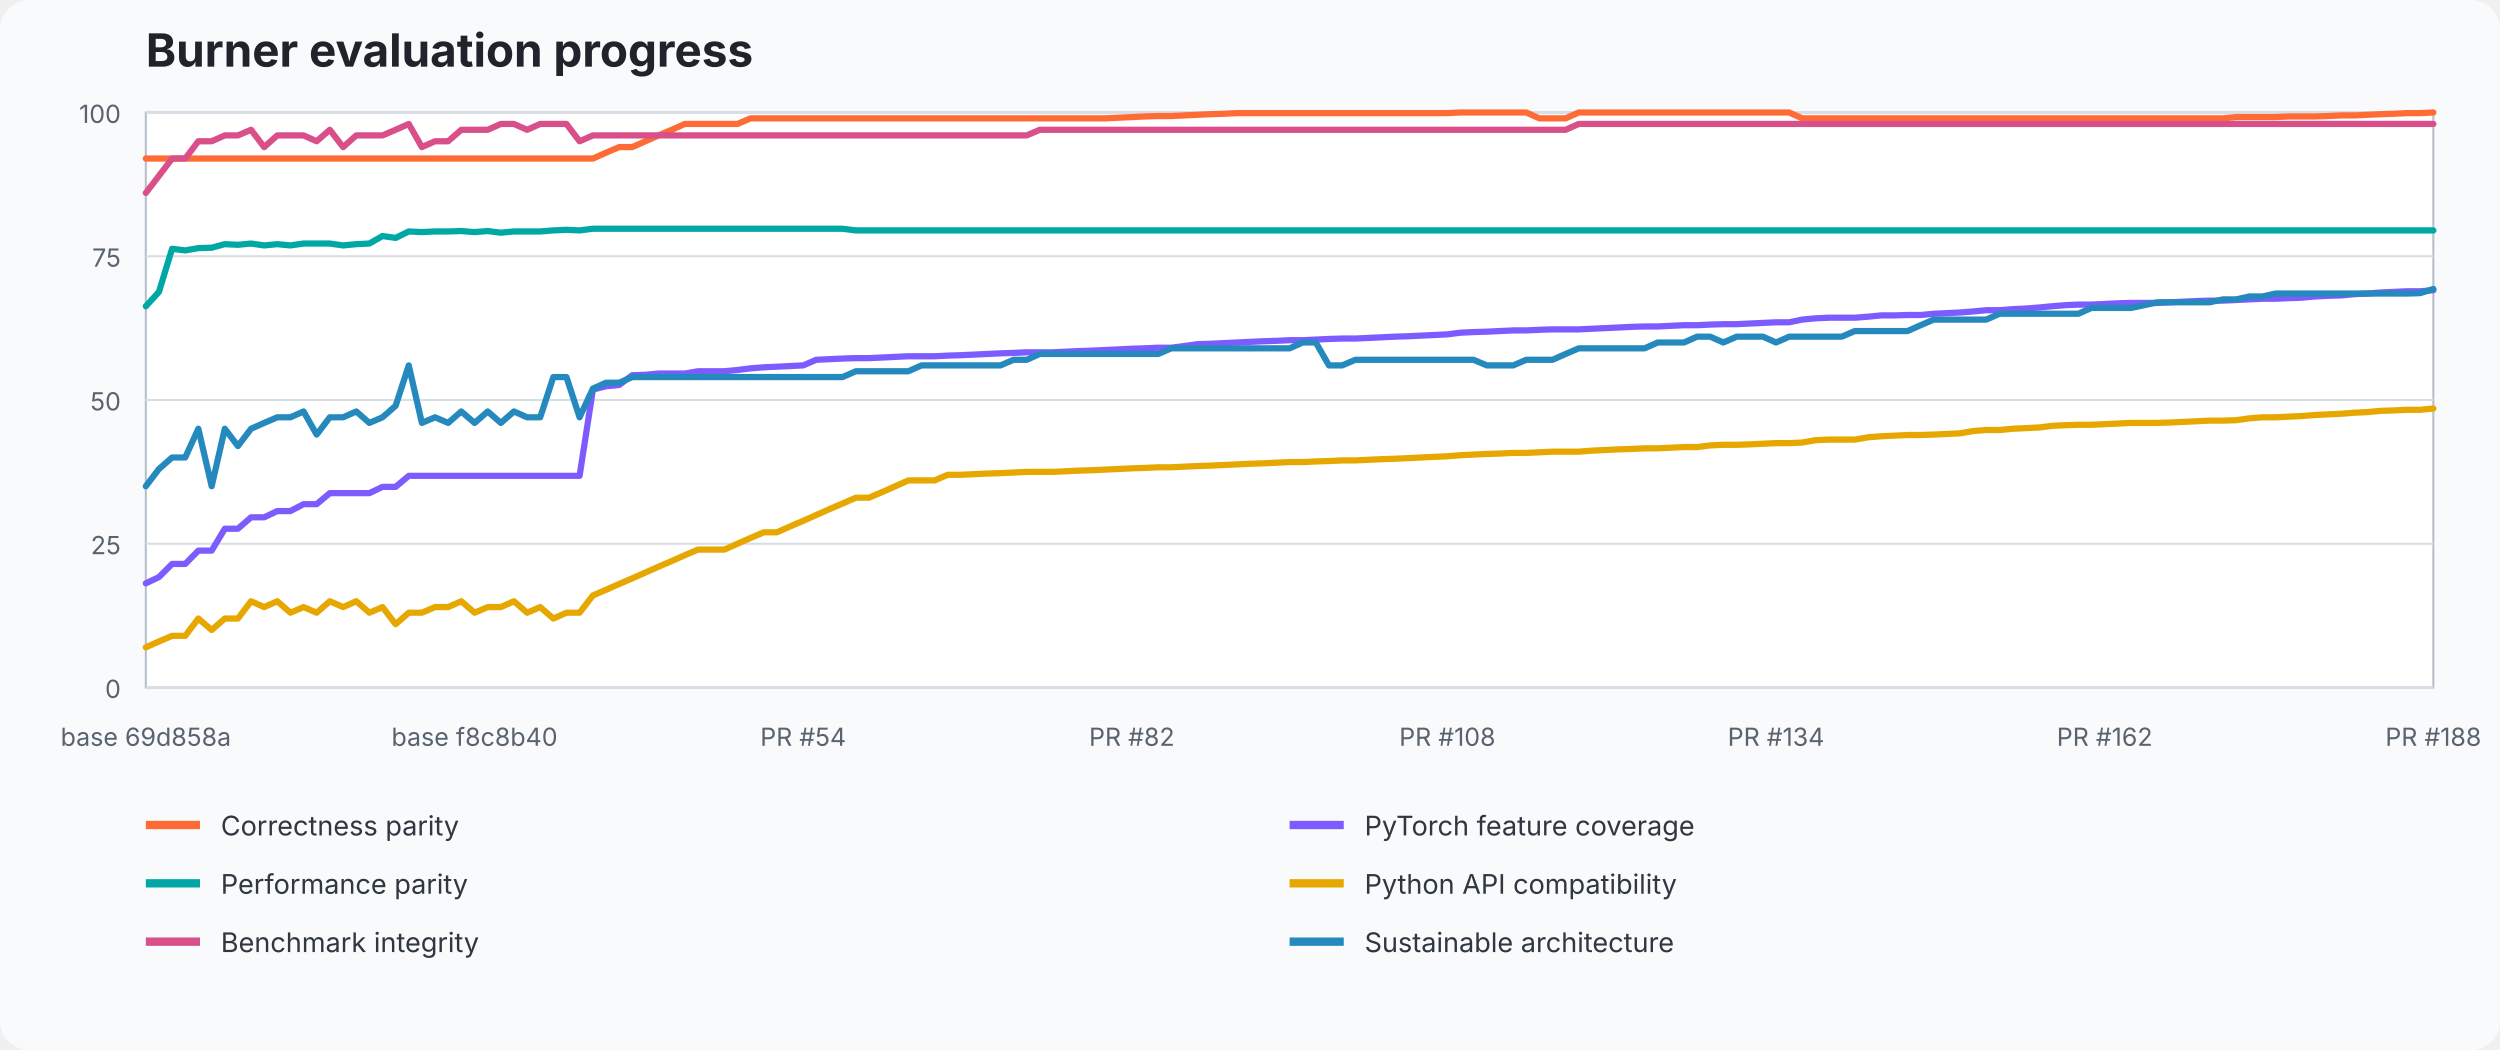
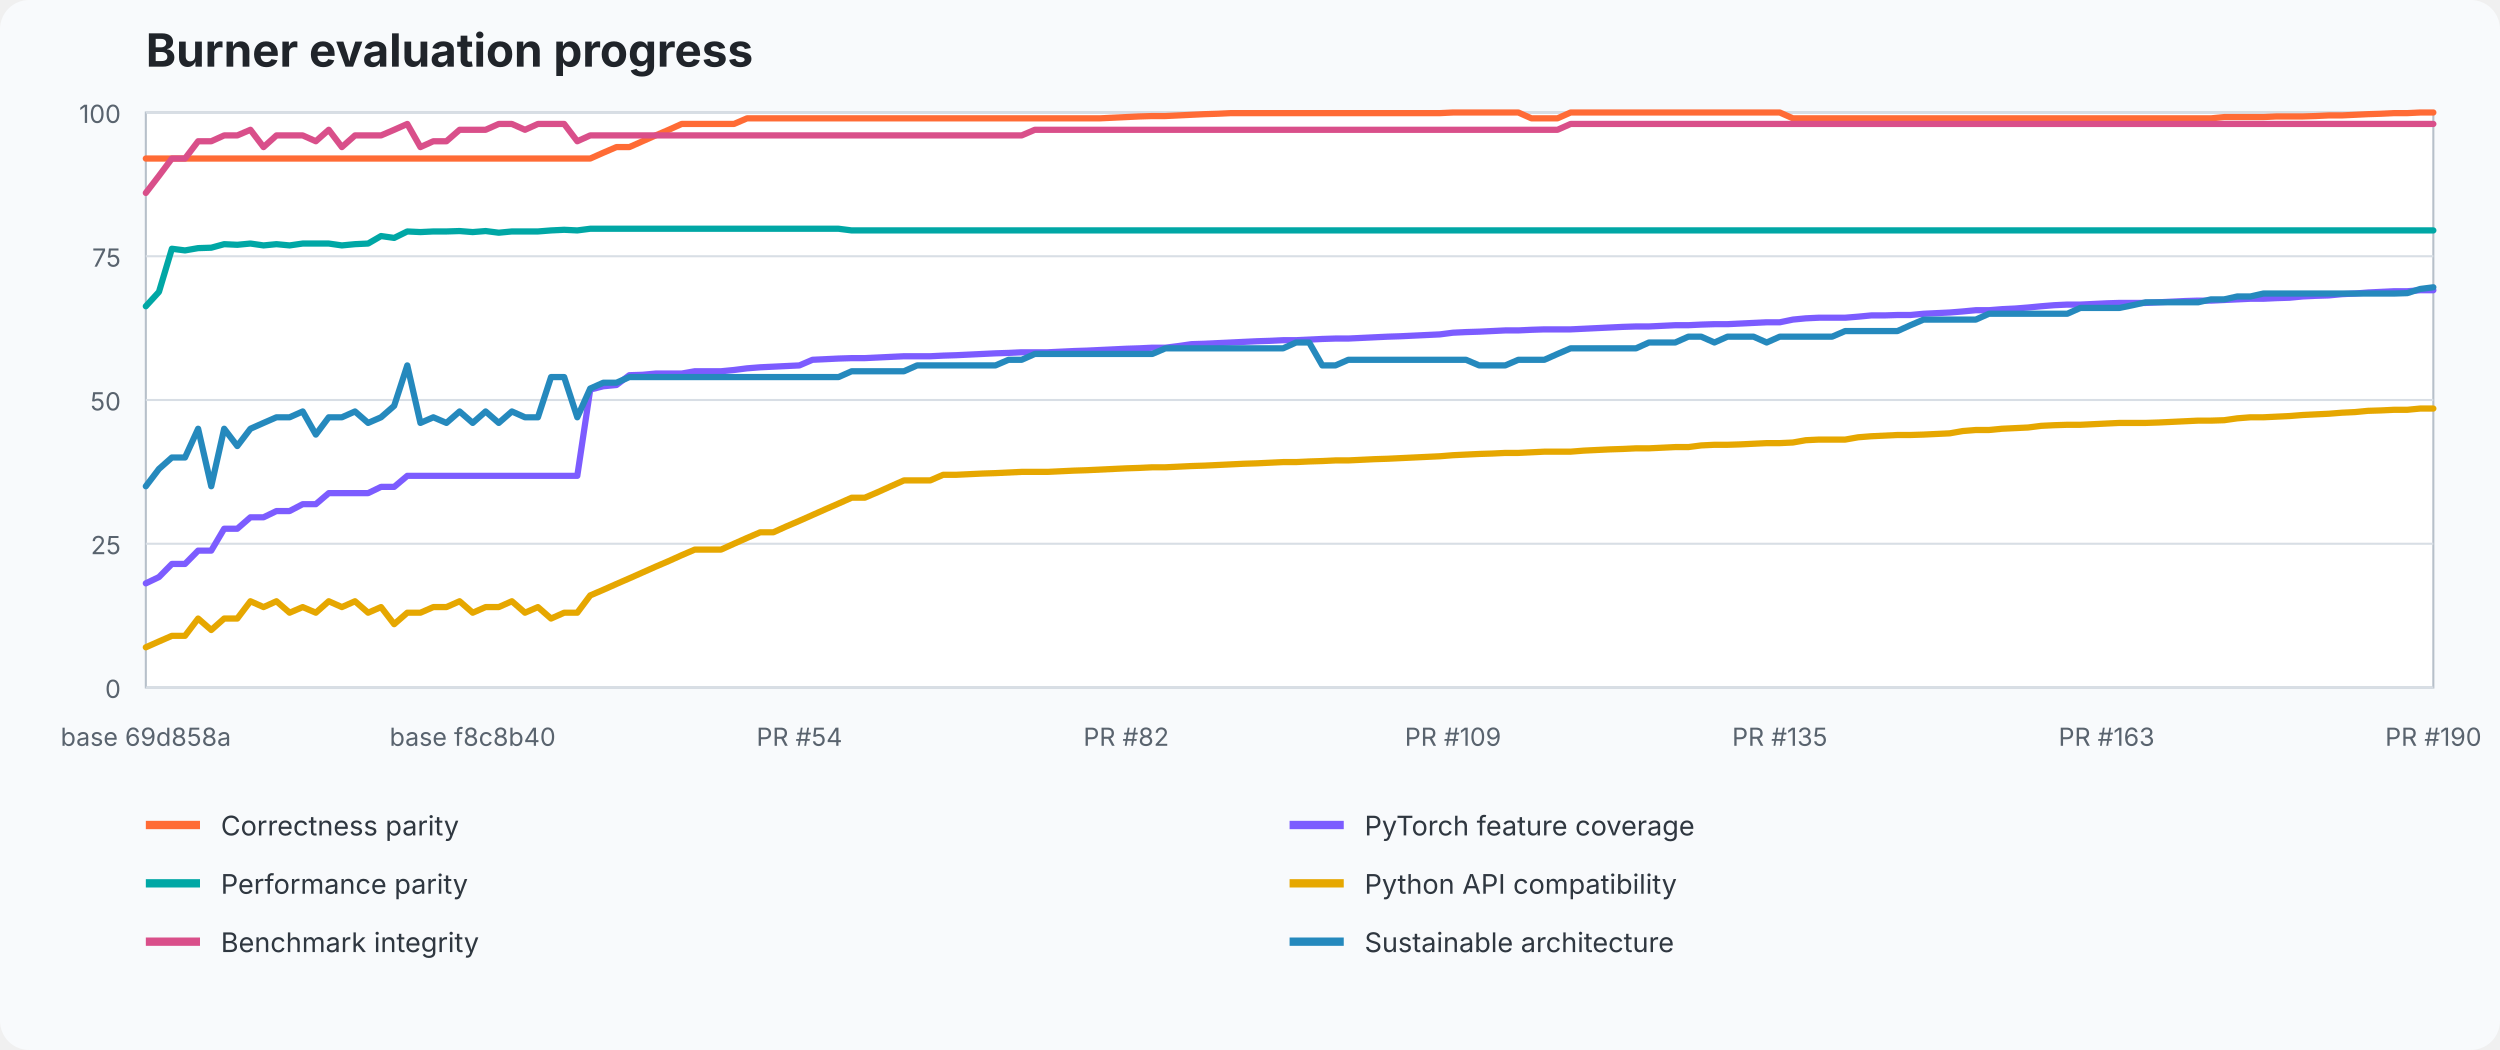
<svg xmlns="http://www.w3.org/2000/svg" width="1200" height="504" viewBox="0 0 1200 504" role="img" aria-labelledby="title desc">
  <style>text{font-family:ui-sans-serif,system-ui,-apple-system,BlinkMacSystemFont,"Segoe UI",sans-serif}.title{font-size:22px;font-weight:700;fill:#20242a}.axis{font-size:12px;fill:#59636e}.legend{font-size:13px;fill:#2f3740}.grid{stroke:#d8dee5;stroke-width:1}.plot{fill:#fff;stroke:#b7c0ca}</style>
  <rect width="100%" height="100%" fill="#f8fafc" rx="14" />
  <text x="70" y="32" class="title">Burner evaluation progress</text>
  <rect x="70" y="54" width="1098" height="276" class="plot" />
  <line x1="70" y1="330" x2="1168" y2="330" class="grid" />
  <text x="58" y="335" text-anchor="end" class="axis">0</text>
  <line x1="70" y1="261" x2="1168" y2="261" class="grid" />
  <text x="58" y="266" text-anchor="end" class="axis">25</text>
  <line x1="70" y1="192" x2="1168" y2="192" class="grid" />
  <text x="58" y="197" text-anchor="end" class="axis">50</text>
  <line x1="70" y1="123" x2="1168" y2="123" class="grid" />
  <text x="58" y="128" text-anchor="end" class="axis">75</text>
  <line x1="70" y1="54" x2="1168" y2="54" class="grid" />
  <text x="58" y="59" text-anchor="end" class="axis">100</text>
-   <polyline points="70.0,76.1 76.3,76.1 82.6,76.1 88.9,76.1 95.2,76.1 101.6,76.1 107.9,76.1 114.2,76.1 120.5,76.1 126.8,76.1 133.1,76.1 139.4,76.1 145.7,76.1 152.0,76.1 158.3,76.1 164.7,76.1 171.0,76.1 177.3,76.1 183.6,76.1 189.9,76.1 196.2,76.1 202.5,76.1 208.8,76.1 215.1,76.1 221.4,76.1 227.8,76.1 234.1,76.1 240.4,76.1 246.7,76.1 253.0,76.1 259.3,76.1 265.6,76.1 271.9,76.1 278.2,76.1 284.6,76.1 290.9,73.3 297.2,70.6 303.5,70.6 309.8,67.8 316.1,65.0 322.4,62.3 328.7,59.5 335.0,59.5 341.3,59.5 347.7,59.5 354.0,59.5 360.3,56.8 366.6,56.8 372.9,56.8 379.2,56.8 385.5,56.8 391.8,56.8 398.1,56.8 404.4,56.8 410.8,56.8 417.1,56.8 423.4,56.8 429.7,56.8 436.0,56.8 442.3,56.8 448.6,56.8 454.9,56.8 461.2,56.8 467.6,56.8 473.9,56.8 480.2,56.8 486.5,56.8 492.8,56.8 499.1,56.8 505.4,56.8 511.7,56.8 518.0,56.8 524.3,56.8 530.7,56.8 537.0,56.5 543.3,56.2 549.6,55.9 555.9,55.7 562.2,55.7 568.5,55.4 574.8,55.1 581.1,54.8 587.4,54.6 593.8,54.3 600.1,54.3 606.4,54.3 612.7,54.3 619.0,54.3 625.3,54.3 631.6,54.3 637.9,54.3 644.2,54.3 650.6,54.3 656.9,54.3 663.2,54.3 669.5,54.3 675.8,54.3 682.1,54.3 688.4,54.3 694.7,54.3 701.0,54.0 707.3,54.0 713.7,54.0 720.0,54.0 726.3,54.0 732.6,54.0 738.9,56.8 745.2,56.8 751.5,56.8 757.8,54.0 764.1,54.0 770.4,54.0 776.8,54.0 783.1,54.0 789.4,54.0 795.7,54.0 802.0,54.0 808.3,54.0 814.6,54.0 820.9,54.0 827.2,54.0 833.6,54.0 839.9,54.0 846.2,54.0 852.5,54.0 858.8,54.0 865.1,56.8 871.4,56.8 877.7,56.8 884.0,56.8 890.3,56.8 896.7,56.8 903.0,56.8 909.3,56.8 915.6,56.8 921.9,56.8 928.2,56.8 934.5,56.8 940.8,56.8 947.1,56.8 953.4,56.8 959.8,56.8 966.1,56.8 972.4,56.8 978.7,56.8 985.0,56.8 991.3,56.8 997.6,56.8 1003.9,56.8 1010.2,56.8 1016.6,56.8 1022.9,56.8 1029.2,56.8 1035.5,56.8 1041.8,56.8 1048.1,56.8 1054.4,56.8 1060.7,56.8 1067.0,56.8 1073.3,56.2 1079.7,56.2 1086.0,56.2 1092.3,56.2 1098.6,55.9 1104.9,55.9 1111.2,55.9 1117.5,55.7 1123.8,55.4 1130.1,55.4 1136.4,55.1 1142.8,54.8 1149.1,54.6 1155.4,54.3 1161.7,54.3 1168.0,54.0" fill="none" stroke="#ff6b35" stroke-width="3" stroke-linejoin="round" stroke-linecap="round" />
-   <polyline points="70.0,280.0 76.3,277.0 82.6,270.7 88.9,270.7 95.2,264.3 101.6,264.3 107.9,253.8 114.2,253.8 120.5,248.3 126.8,248.3 133.1,245.3 139.4,245.3 145.7,242.0 152.0,242.0 158.3,236.7 164.7,236.7 171.0,236.7 177.3,236.7 183.6,233.7 189.9,233.7 196.2,228.4 202.5,228.4 208.8,228.4 215.1,228.4 221.4,228.4 227.8,228.4 234.1,228.4 240.4,228.4 246.7,228.4 253.0,228.4 259.3,228.4 265.6,228.4 271.9,228.4 278.2,228.4 284.6,187.0 290.9,185.4 297.2,184.8 303.5,180.1 309.8,179.9 316.1,179.3 322.4,179.3 328.7,179.3 335.0,178.2 341.3,178.2 347.7,178.2 354.0,177.6 360.3,176.8 366.6,176.3 372.9,176.0 379.2,175.7 385.5,175.4 391.8,172.7 398.1,172.4 404.4,172.1 410.8,171.9 417.1,171.9 423.4,171.6 429.7,171.3 436.0,171.0 442.3,171.0 448.6,171.0 454.9,170.7 461.2,170.5 467.6,170.2 473.9,169.9 480.2,169.6 486.5,169.4 492.8,169.1 499.1,169.1 505.4,169.1 511.7,168.8 518.0,168.5 524.3,168.3 530.7,168.0 537.0,167.7 543.3,167.4 549.6,167.2 555.9,166.9 562.2,166.9 568.5,166.1 574.8,165.2 581.1,165.0 587.4,164.7 593.8,164.4 600.1,164.1 606.4,163.8 612.7,163.6 619.0,163.3 625.3,163.3 631.6,163.0 637.9,162.7 644.2,162.5 650.6,162.5 656.9,162.2 663.2,161.9 669.5,161.6 675.8,161.4 682.1,161.1 688.4,160.8 694.7,160.5 701.0,159.7 707.3,159.4 713.7,159.2 720.0,158.9 726.3,158.6 732.6,158.6 738.9,158.3 745.2,158.1 751.5,158.1 757.8,158.1 764.1,157.8 770.4,157.5 776.8,157.2 783.1,156.9 789.4,156.7 795.7,156.7 802.0,156.4 808.3,156.1 814.6,156.1 820.9,155.8 827.2,155.6 833.6,155.6 839.9,155.3 846.2,155.0 852.5,154.7 858.8,154.7 865.1,153.4 871.4,152.8 877.7,152.5 884.0,152.5 890.3,152.5 896.7,152.0 903.0,151.4 909.3,151.4 915.6,151.2 921.9,151.2 928.2,150.6 934.5,150.3 940.8,150.0 947.1,149.5 953.4,148.9 959.8,148.9 966.1,148.4 972.4,148.1 978.7,147.6 985.0,147.0 991.3,146.5 997.6,146.2 1003.9,146.2 1010.2,145.9 1016.6,145.6 1022.9,145.4 1029.2,145.4 1035.5,145.4 1041.8,145.1 1048.1,144.8 1054.4,144.5 1060.7,144.3 1067.0,144.3 1073.3,144.0 1079.7,143.7 1086.0,143.4 1092.3,143.4 1098.6,143.1 1104.9,142.9 1111.2,142.3 1117.5,142.0 1123.8,141.8 1130.1,141.2 1136.4,140.9 1142.8,140.4 1149.1,140.1 1155.4,139.8 1161.7,139.8 1168.0,139.3" fill="none" stroke="#7c5cff" stroke-width="3" stroke-linejoin="round" stroke-linecap="round" />
-   <polyline points="70.0,147.0 76.3,140.1 82.6,119.4 88.9,120.2 95.2,119.1 101.6,118.9 107.9,117.2 114.2,117.5 120.5,116.9 126.8,117.8 133.1,117.2 139.4,117.8 145.7,116.9 152.0,116.9 158.3,116.9 164.7,117.8 171.0,117.2 177.3,116.9 183.6,113.3 189.9,114.2 196.2,111.1 202.5,111.4 208.8,111.1 215.1,111.1 221.4,110.9 227.8,111.4 234.1,110.9 240.4,111.7 246.7,111.1 253.0,111.1 259.3,111.1 265.6,110.6 271.9,110.3 278.2,110.6 284.6,109.8 290.9,109.8 297.2,109.8 303.5,109.8 309.8,109.8 316.1,109.8 322.4,109.8 328.7,109.8 335.0,109.8 341.3,109.8 347.7,109.8 354.0,109.8 360.3,109.8 366.6,109.8 372.9,109.8 379.2,109.8 385.5,109.8 391.8,109.8 398.1,109.8 404.4,109.8 410.8,110.6 417.1,110.6 423.4,110.6 429.7,110.6 436.0,110.6 442.3,110.6 448.6,110.6 454.9,110.6 461.2,110.6 467.6,110.6 473.9,110.6 480.2,110.6 486.5,110.6 492.8,110.6 499.1,110.6 505.4,110.6 511.7,110.6 518.0,110.6 524.3,110.6 530.7,110.6 537.0,110.6 543.3,110.6 549.6,110.6 555.9,110.6 562.2,110.6 568.5,110.6 574.8,110.6 581.1,110.6 587.4,110.6 593.8,110.6 600.1,110.6 606.4,110.6 612.7,110.6 619.0,110.6 625.3,110.6 631.6,110.6 637.9,110.6 644.2,110.6 650.6,110.6 656.9,110.6 663.2,110.6 669.5,110.6 675.8,110.6 682.1,110.6 688.4,110.6 694.7,110.6 701.0,110.6 707.3,110.6 713.7,110.6 720.0,110.6 726.3,110.6 732.6,110.6 738.9,110.6 745.2,110.6 751.5,110.6 757.8,110.6 764.1,110.6 770.4,110.6 776.8,110.6 783.1,110.6 789.4,110.6 795.7,110.6 802.0,110.6 808.3,110.6 814.6,110.6 820.9,110.6 827.2,110.6 833.6,110.6 839.9,110.6 846.2,110.6 852.5,110.6 858.8,110.6 865.1,110.6 871.4,110.6 877.7,110.6 884.0,110.6 890.3,110.6 896.7,110.6 903.0,110.6 909.3,110.6 915.6,110.6 921.9,110.6 928.2,110.6 934.5,110.6 940.8,110.6 947.1,110.6 953.4,110.6 959.8,110.6 966.1,110.6 972.4,110.6 978.7,110.6 985.0,110.6 991.3,110.6 997.6,110.6 1003.9,110.6 1010.2,110.6 1016.6,110.6 1022.9,110.6 1029.2,110.6 1035.5,110.6 1041.8,110.6 1048.1,110.6 1054.4,110.6 1060.7,110.6 1067.0,110.6 1073.3,110.6 1079.7,110.6 1086.0,110.6 1092.3,110.6 1098.6,110.6 1104.9,110.6 1111.2,110.6 1117.5,110.6 1123.8,110.6 1130.1,110.6 1136.4,110.6 1142.8,110.6 1149.1,110.6 1155.4,110.6 1161.7,110.6 1168.0,110.6" fill="none" stroke="#00a7a5" stroke-width="3" stroke-linejoin="round" stroke-linecap="round" />
-   <polyline points="70.0,310.7 76.3,307.9 82.6,305.2 88.9,305.2 95.2,296.9 101.6,302.4 107.9,296.9 114.2,296.9 120.5,288.6 126.8,291.4 133.1,288.6 139.4,294.1 145.7,291.4 152.0,294.1 158.3,288.6 164.7,291.4 171.0,288.6 177.3,294.1 183.6,291.4 189.9,299.6 196.2,294.1 202.5,294.1 208.8,291.4 215.1,291.4 221.4,288.6 227.8,294.1 234.1,291.4 240.4,291.4 246.7,288.6 253.0,294.1 259.3,291.4 265.6,296.9 271.9,294.1 278.2,294.1 284.6,285.8 290.9,283.1 297.2,280.3 303.5,277.6 309.8,274.8 316.1,272.0 322.4,269.3 328.7,266.5 335.0,263.8 341.3,263.8 347.7,263.8 354.0,261.0 360.3,258.2 366.6,255.5 372.9,255.5 379.2,252.7 385.5,250.0 391.8,247.2 398.1,244.4 404.4,241.7 410.8,238.9 417.1,238.9 423.4,236.2 429.7,233.4 436.0,230.6 442.3,230.6 448.6,230.6 454.9,227.9 461.2,227.9 467.6,227.6 473.9,227.3 480.2,227.1 486.5,226.8 492.8,226.5 499.1,226.5 505.4,226.5 511.7,226.2 518.0,225.9 524.3,225.7 530.7,225.4 537.0,225.1 543.3,224.8 549.6,224.6 555.9,224.3 562.2,224.3 568.5,224.0 574.8,223.7 581.1,223.5 587.4,223.2 593.8,222.9 600.1,222.6 606.4,222.4 612.7,222.1 619.0,221.8 625.3,221.8 631.6,221.5 637.9,221.3 644.2,221.0 650.6,221.0 656.9,220.7 663.2,220.4 669.5,220.2 675.8,219.9 682.1,219.6 688.4,219.3 694.7,219.0 701.0,218.5 707.3,218.2 713.7,217.9 720.0,217.7 726.3,217.4 732.6,217.4 738.9,217.1 745.2,216.8 751.5,216.8 757.8,216.8 764.1,216.3 770.4,216.0 776.8,215.7 783.1,215.5 789.4,215.2 795.7,215.2 802.0,214.9 808.3,214.6 814.6,214.6 820.9,213.8 827.2,213.5 833.6,213.5 839.9,213.3 846.2,213.0 852.5,212.7 858.8,212.7 865.1,212.4 871.4,211.3 877.7,211.0 884.0,211.0 890.3,211.0 896.7,209.9 903.0,209.4 909.3,209.1 915.6,208.8 921.9,208.8 928.2,208.6 934.5,208.3 940.8,208.0 947.1,206.9 953.4,206.4 959.8,206.4 966.1,205.8 972.4,205.5 978.7,205.2 985.0,204.4 991.3,204.1 997.6,203.9 1003.9,203.9 1010.2,203.6 1016.6,203.3 1022.9,203.0 1029.2,203.0 1035.5,203.0 1041.8,202.8 1048.1,202.5 1054.4,202.2 1060.7,201.9 1067.0,201.9 1073.3,201.7 1079.7,200.8 1086.0,200.3 1092.3,200.3 1098.6,200.0 1104.9,199.7 1111.2,199.2 1117.5,198.9 1123.8,198.6 1130.1,198.1 1136.4,197.8 1142.8,197.2 1149.1,197.0 1155.4,196.7 1161.7,196.7 1168.0,196.1" fill="none" stroke="#e6a700" stroke-width="3" stroke-linejoin="round" stroke-linecap="round" />
-   <polyline points="70.0,92.6 76.3,84.4 82.6,76.1 88.9,76.1 95.2,67.8 101.6,67.8 107.9,65.0 114.2,65.0 120.5,62.3 126.8,70.6 133.1,65.0 139.4,65.0 145.7,65.0 152.0,67.8 158.3,62.3 164.7,70.6 171.0,65.0 177.3,65.0 183.6,65.0 189.9,62.3 196.2,59.5 202.5,70.6 208.8,67.8 215.1,67.8 221.4,62.3 227.8,62.3 234.1,62.3 240.4,59.5 246.7,59.5 253.0,62.3 259.3,59.5 265.6,59.5 271.9,59.5 278.2,67.8 284.6,65.0 290.9,65.0 297.2,65.0 303.5,65.0 309.8,65.0 316.1,65.0 322.4,65.0 328.7,65.0 335.0,65.0 341.3,65.0 347.7,65.0 354.0,65.0 360.3,65.0 366.6,65.0 372.9,65.0 379.2,65.0 385.5,65.0 391.8,65.0 398.1,65.0 404.4,65.0 410.8,65.0 417.1,65.0 423.4,65.0 429.7,65.0 436.0,65.0 442.3,65.0 448.6,65.0 454.9,65.0 461.2,65.0 467.6,65.0 473.9,65.0 480.2,65.0 486.5,65.0 492.8,65.0 499.1,62.3 505.4,62.3 511.7,62.3 518.0,62.3 524.3,62.3 530.7,62.3 537.0,62.3 543.3,62.3 549.6,62.3 555.9,62.3 562.2,62.3 568.5,62.3 574.8,62.3 581.1,62.3 587.4,62.3 593.8,62.3 600.1,62.3 606.4,62.3 612.7,62.3 619.0,62.3 625.3,62.3 631.6,62.3 637.9,62.3 644.2,62.3 650.6,62.3 656.9,62.3 663.2,62.3 669.5,62.3 675.8,62.3 682.1,62.3 688.4,62.3 694.7,62.3 701.0,62.3 707.3,62.3 713.7,62.3 720.0,62.3 726.3,62.3 732.6,62.3 738.9,62.3 745.2,62.3 751.5,62.3 757.8,59.5 764.1,59.5 770.4,59.5 776.8,59.5 783.1,59.5 789.4,59.5 795.7,59.5 802.0,59.5 808.3,59.5 814.6,59.5 820.9,59.5 827.2,59.5 833.6,59.5 839.9,59.5 846.2,59.5 852.5,59.5 858.8,59.5 865.1,59.5 871.4,59.5 877.7,59.5 884.0,59.5 890.3,59.5 896.7,59.5 903.0,59.5 909.3,59.5 915.6,59.5 921.9,59.5 928.2,59.5 934.5,59.5 940.8,59.5 947.1,59.5 953.4,59.5 959.8,59.5 966.1,59.5 972.4,59.5 978.7,59.5 985.0,59.5 991.3,59.5 997.6,59.5 1003.9,59.5 1010.2,59.5 1016.6,59.5 1022.9,59.5 1029.2,59.5 1035.5,59.5 1041.8,59.5 1048.1,59.5 1054.4,59.5 1060.7,59.5 1067.0,59.5 1073.3,59.5 1079.7,59.5 1086.0,59.5 1092.3,59.5 1098.6,59.5 1104.9,59.5 1111.2,59.5 1117.5,59.5 1123.8,59.5 1130.1,59.5 1136.4,59.5 1142.8,59.5 1149.1,59.5 1155.4,59.5 1161.7,59.5 1168.0,59.5" fill="none" stroke="#d94f8a" stroke-width="3" stroke-linejoin="round" stroke-linecap="round" />
-   <polyline points="70.0,233.4 76.3,225.1 82.6,219.6 88.9,219.6 95.2,205.8 101.6,233.4 107.9,205.8 114.2,214.1 120.5,205.8 126.8,203.0 133.1,200.3 139.4,200.3 145.7,197.5 152.0,208.6 158.3,200.3 164.7,200.3 171.0,197.5 177.3,203.0 183.6,200.3 189.9,194.8 196.2,175.4 202.5,203.0 208.8,200.3 215.1,203.0 221.4,197.5 227.8,203.0 234.1,197.5 240.4,203.0 246.7,197.5 253.0,200.3 259.3,200.3 265.6,181.0 271.9,181.0 278.2,200.3 284.6,186.5 290.9,183.7 297.2,183.7 303.5,181.0 309.8,181.0 316.1,181.0 322.4,181.0 328.7,181.0 335.0,181.0 341.3,181.0 347.7,181.0 354.0,181.0 360.3,181.0 366.6,181.0 372.9,181.0 379.2,181.0 385.5,181.0 391.8,181.0 398.1,181.0 404.4,181.0 410.8,178.2 417.1,178.2 423.4,178.2 429.7,178.2 436.0,178.2 442.3,175.4 448.6,175.4 454.9,175.4 461.2,175.4 467.6,175.4 473.9,175.4 480.2,175.4 486.5,172.7 492.8,172.7 499.1,169.9 505.4,169.9 511.7,169.9 518.0,169.9 524.3,169.9 530.7,169.9 537.0,169.9 543.3,169.9 549.6,169.9 555.9,169.9 562.2,167.2 568.5,167.2 574.8,167.2 581.1,167.2 587.4,167.2 593.8,167.2 600.1,167.2 606.4,167.2 612.7,167.2 619.0,167.2 625.3,164.4 631.6,164.4 637.9,175.4 644.2,175.4 650.6,172.7 656.9,172.7 663.2,172.7 669.5,172.7 675.8,172.7 682.1,172.7 688.4,172.7 694.7,172.7 701.0,172.7 707.3,172.7 713.7,175.4 720.0,175.4 726.3,175.4 732.6,172.7 738.9,172.7 745.2,172.7 751.5,169.9 757.8,167.2 764.1,167.2 770.4,167.2 776.8,167.2 783.1,167.2 789.4,167.2 795.7,164.4 802.0,164.4 808.3,164.4 814.6,161.6 820.9,161.6 827.2,164.4 833.6,161.6 839.9,161.6 846.2,161.6 852.5,164.4 858.8,161.6 865.1,161.6 871.4,161.6 877.7,161.6 884.0,161.6 890.3,158.9 896.7,158.9 903.0,158.9 909.3,158.9 915.6,158.9 921.9,156.1 928.2,153.4 934.5,153.4 940.8,153.4 947.1,153.4 953.4,153.4 959.8,150.6 966.1,150.6 972.4,150.6 978.7,150.6 985.0,150.6 991.3,150.6 997.6,150.6 1003.9,147.8 1010.2,147.8 1016.6,147.8 1022.9,147.8 1029.2,146.5 1035.5,145.1 1041.8,145.1 1048.1,145.1 1054.4,145.1 1060.7,145.1 1067.0,143.7 1073.3,143.7 1079.7,142.3 1086.0,142.3 1092.3,140.9 1098.6,140.9 1104.9,140.9 1111.2,140.9 1117.5,140.9 1123.8,140.9 1130.1,140.9 1136.4,140.9 1142.8,140.9 1149.1,140.9 1155.4,140.9 1161.7,140.7 1168.0,138.7" fill="none" stroke="#2589bd" stroke-width="3" stroke-linejoin="round" stroke-linecap="round" />
+   <polyline points="70.0,76.1 76.3,76.1 82.5,76.1 88.8,76.1 95.1,76.1 101.4,76.1 107.6,76.1 113.9,76.1 120.2,76.1 126.5,76.1 132.7,76.1 139.0,76.1 145.3,76.1 151.6,76.1 157.8,76.1 164.1,76.1 170.4,76.1 176.7,76.1 182.9,76.1 189.2,76.1 195.5,76.1 201.8,76.1 208.0,76.1 214.3,76.1 220.6,76.1 226.9,76.1 233.1,76.1 239.4,76.1 245.7,76.1 252.0,76.1 258.2,76.1 264.5,76.1 270.8,76.1 277.1,76.1 283.3,76.1 289.6,73.3 295.9,70.6 302.1,70.6 308.4,67.8 314.7,65.0 321.0,62.3 327.2,59.5 333.5,59.5 339.8,59.5 346.1,59.5 352.3,59.5 358.6,56.8 364.9,56.8 371.2,56.8 377.4,56.8 383.7,56.8 390.0,56.8 396.3,56.8 402.5,56.8 408.8,56.8 415.1,56.8 421.4,56.8 427.6,56.8 433.9,56.8 440.2,56.8 446.5,56.8 452.7,56.8 459.0,56.8 465.3,56.8 471.6,56.8 477.8,56.8 484.1,56.8 490.4,56.8 496.7,56.8 502.9,56.8 509.2,56.8 515.5,56.8 521.7,56.8 528.0,56.8 534.3,56.5 540.6,56.2 546.8,55.9 553.1,55.7 559.4,55.7 565.7,55.4 571.9,55.1 578.2,54.8 584.5,54.6 590.8,54.3 597.0,54.3 603.3,54.3 609.6,54.3 615.9,54.3 622.1,54.3 628.4,54.3 634.7,54.3 641.0,54.3 647.2,54.3 653.5,54.3 659.8,54.3 666.1,54.3 672.3,54.3 678.6,54.3 684.9,54.3 691.2,54.3 697.4,54.0 703.7,54.0 710.0,54.0 716.3,54.0 722.5,54.0 728.8,54.0 735.1,56.8 741.3,56.8 747.6,56.8 753.9,54.0 760.2,54.0 766.4,54.0 772.7,54.0 779.0,54.0 785.3,54.0 791.5,54.0 797.8,54.0 804.1,54.0 810.4,54.0 816.6,54.0 822.9,54.0 829.2,54.0 835.5,54.0 841.7,54.0 848.0,54.0 854.3,54.0 860.6,56.8 866.8,56.8 873.1,56.8 879.4,56.8 885.7,56.8 891.9,56.8 898.2,56.8 904.5,56.8 910.8,56.8 917.0,56.8 923.3,56.8 929.6,56.8 935.9,56.8 942.1,56.8 948.4,56.8 954.7,56.8 960.9,56.8 967.2,56.8 973.5,56.8 979.8,56.8 986.0,56.8 992.3,56.8 998.6,56.8 1004.9,56.8 1011.1,56.8 1017.4,56.8 1023.7,56.8 1030.0,56.8 1036.2,56.8 1042.5,56.8 1048.8,56.8 1055.1,56.8 1061.3,56.8 1067.6,56.2 1073.9,56.2 1080.2,56.2 1086.4,56.2 1092.7,55.9 1099.0,55.9 1105.3,55.9 1111.5,55.7 1117.8,55.4 1124.1,55.4 1130.4,55.1 1136.6,54.8 1142.9,54.6 1149.2,54.3 1155.5,54.3 1161.7,54.0 1168.0,54.0" fill="none" stroke="#ff6b35" stroke-width="3" stroke-linejoin="round" stroke-linecap="round" />
+   <polyline points="70.0,280.0 76.3,277.0 82.5,270.7 88.8,270.7 95.1,264.3 101.4,264.3 107.6,253.8 113.9,253.8 120.2,248.3 126.5,248.3 132.7,245.3 139.0,245.3 145.3,242.0 151.6,242.0 157.8,236.7 164.1,236.7 170.4,236.7 176.7,236.7 182.9,233.7 189.2,233.7 195.5,228.4 201.8,228.4 208.0,228.4 214.3,228.4 220.6,228.4 226.9,228.4 233.1,228.4 239.4,228.4 245.7,228.4 252.0,228.4 258.2,228.4 264.5,228.4 270.8,228.4 277.1,228.4 283.3,187.0 289.6,185.4 295.9,184.8 302.1,180.1 308.4,179.9 314.7,179.3 321.0,179.3 327.2,179.3 333.5,178.2 339.8,178.2 346.1,178.2 352.3,177.6 358.6,176.8 364.9,176.3 371.2,176.0 377.4,175.7 383.7,175.4 390.0,172.7 396.3,172.4 402.5,172.1 408.8,171.9 415.1,171.9 421.4,171.6 427.6,171.3 433.9,171.0 440.2,171.0 446.5,171.0 452.7,170.7 459.0,170.5 465.3,170.2 471.6,169.9 477.8,169.6 484.1,169.4 490.4,169.1 496.7,169.1 502.9,169.1 509.2,168.8 515.5,168.5 521.7,168.3 528.0,168.0 534.3,167.7 540.6,167.4 546.8,167.2 553.1,166.9 559.4,166.9 565.7,166.1 571.9,165.2 578.2,165.0 584.5,164.7 590.8,164.4 597.0,164.1 603.3,163.8 609.6,163.6 615.9,163.3 622.1,163.3 628.4,163.0 634.7,162.7 641.0,162.5 647.2,162.5 653.5,162.2 659.8,161.9 666.1,161.6 672.3,161.4 678.6,161.1 684.9,160.8 691.2,160.5 697.4,159.7 703.7,159.4 710.0,159.2 716.3,158.9 722.5,158.6 728.8,158.6 735.1,158.3 741.3,158.1 747.6,158.1 753.9,158.1 760.2,157.8 766.4,157.5 772.7,157.2 779.0,156.9 785.3,156.7 791.5,156.7 797.8,156.4 804.1,156.1 810.4,156.1 816.6,155.8 822.9,155.6 829.2,155.6 835.5,155.3 841.7,155.0 848.0,154.7 854.3,154.7 860.6,153.4 866.8,152.8 873.1,152.5 879.4,152.5 885.7,152.5 891.9,152.0 898.2,151.4 904.5,151.4 910.8,151.2 917.0,151.2 923.3,150.6 929.6,150.3 935.9,150.0 942.1,149.5 948.4,148.9 954.7,148.9 960.9,148.4 967.2,148.1 973.5,147.6 979.8,147.0 986.0,146.5 992.3,146.2 998.6,146.2 1004.9,145.9 1011.1,145.6 1017.4,145.4 1023.7,145.4 1030.0,145.4 1036.2,145.1 1042.5,144.8 1048.8,144.5 1055.1,144.3 1061.3,144.3 1067.6,144.0 1073.9,143.7 1080.2,143.4 1086.4,143.4 1092.7,143.1 1099.0,142.9 1105.3,142.3 1111.5,142.0 1117.8,141.8 1124.1,141.2 1130.4,140.9 1136.6,140.4 1142.9,140.1 1149.2,139.8 1155.5,139.8 1161.7,139.3 1168.0,139.3" fill="none" stroke="#7c5cff" stroke-width="3" stroke-linejoin="round" stroke-linecap="round" />
+   <polyline points="70.0,147.0 76.3,140.1 82.5,119.4 88.8,120.2 95.1,119.1 101.4,118.9 107.6,117.2 113.9,117.5 120.2,116.9 126.5,117.8 132.7,117.2 139.0,117.8 145.3,116.9 151.6,116.9 157.8,116.9 164.1,117.8 170.4,117.2 176.7,116.9 182.9,113.3 189.2,114.2 195.5,111.1 201.8,111.4 208.0,111.1 214.3,111.1 220.6,110.9 226.9,111.4 233.1,110.9 239.4,111.7 245.7,111.1 252.0,111.1 258.2,111.1 264.5,110.6 270.8,110.3 277.1,110.6 283.3,109.8 289.6,109.8 295.9,109.8 302.1,109.8 308.4,109.8 314.7,109.8 321.0,109.8 327.2,109.8 333.5,109.8 339.8,109.8 346.1,109.8 352.3,109.8 358.6,109.8 364.9,109.8 371.2,109.8 377.4,109.8 383.7,109.8 390.0,109.8 396.3,109.8 402.5,109.8 408.8,110.6 415.1,110.6 421.4,110.6 427.6,110.6 433.9,110.6 440.2,110.6 446.5,110.6 452.7,110.6 459.0,110.6 465.3,110.6 471.6,110.6 477.8,110.6 484.1,110.6 490.4,110.6 496.7,110.6 502.9,110.6 509.2,110.6 515.5,110.6 521.7,110.6 528.0,110.6 534.3,110.6 540.6,110.6 546.8,110.6 553.1,110.6 559.4,110.6 565.7,110.6 571.9,110.6 578.2,110.6 584.5,110.6 590.8,110.6 597.0,110.6 603.3,110.6 609.6,110.6 615.9,110.6 622.1,110.6 628.4,110.6 634.7,110.6 641.0,110.6 647.2,110.6 653.5,110.6 659.8,110.6 666.1,110.6 672.3,110.6 678.6,110.6 684.9,110.6 691.2,110.6 697.4,110.6 703.7,110.6 710.0,110.6 716.3,110.6 722.5,110.6 728.8,110.6 735.1,110.6 741.3,110.6 747.6,110.6 753.9,110.6 760.2,110.6 766.4,110.6 772.7,110.6 779.0,110.6 785.3,110.6 791.5,110.6 797.8,110.6 804.1,110.6 810.4,110.6 816.6,110.6 822.9,110.6 829.2,110.6 835.5,110.6 841.7,110.6 848.0,110.6 854.3,110.6 860.6,110.6 866.8,110.6 873.1,110.6 879.4,110.6 885.7,110.6 891.9,110.6 898.2,110.6 904.5,110.6 910.8,110.6 917.0,110.6 923.3,110.6 929.6,110.6 935.9,110.6 942.1,110.6 948.4,110.6 954.7,110.6 960.9,110.6 967.2,110.6 973.5,110.6 979.8,110.6 986.0,110.6 992.3,110.6 998.6,110.6 1004.9,110.6 1011.1,110.6 1017.4,110.6 1023.7,110.6 1030.0,110.6 1036.2,110.6 1042.5,110.6 1048.8,110.6 1055.1,110.6 1061.3,110.6 1067.6,110.6 1073.9,110.6 1080.2,110.6 1086.4,110.6 1092.7,110.6 1099.0,110.6 1105.3,110.6 1111.5,110.6 1117.8,110.6 1124.1,110.6 1130.4,110.6 1136.6,110.6 1142.9,110.6 1149.2,110.6 1155.5,110.6 1161.7,110.6 1168.0,110.6" fill="none" stroke="#00a7a5" stroke-width="3" stroke-linejoin="round" stroke-linecap="round" />
+   <polyline points="70.0,310.7 76.3,307.9 82.5,305.2 88.8,305.2 95.1,296.9 101.4,302.4 107.6,296.9 113.9,296.9 120.2,288.6 126.5,291.4 132.7,288.6 139.0,294.1 145.3,291.4 151.6,294.1 157.8,288.6 164.1,291.4 170.4,288.6 176.7,294.1 182.9,291.4 189.2,299.6 195.5,294.1 201.8,294.1 208.0,291.4 214.3,291.4 220.6,288.6 226.9,294.1 233.1,291.4 239.4,291.4 245.7,288.6 252.0,294.1 258.2,291.4 264.5,296.9 270.8,294.1 277.1,294.1 283.3,285.8 289.6,283.1 295.9,280.3 302.1,277.6 308.4,274.8 314.7,272.0 321.0,269.3 327.2,266.5 333.5,263.8 339.8,263.8 346.1,263.8 352.3,261.0 358.6,258.2 364.9,255.5 371.2,255.5 377.4,252.7 383.7,250.0 390.0,247.2 396.3,244.4 402.5,241.7 408.8,238.9 415.1,238.9 421.4,236.2 427.6,233.4 433.9,230.6 440.2,230.6 446.5,230.6 452.7,227.9 459.0,227.9 465.3,227.6 471.6,227.3 477.8,227.1 484.1,226.8 490.4,226.5 496.7,226.5 502.9,226.5 509.2,226.2 515.5,225.9 521.7,225.7 528.0,225.4 534.3,225.1 540.6,224.8 546.8,224.6 553.1,224.3 559.4,224.3 565.7,224.0 571.9,223.7 578.2,223.5 584.5,223.2 590.8,222.9 597.0,222.6 603.3,222.4 609.6,222.1 615.9,221.8 622.1,221.8 628.4,221.5 634.7,221.3 641.0,221.0 647.2,221.0 653.5,220.7 659.8,220.4 666.1,220.2 672.3,219.9 678.6,219.6 684.9,219.3 691.2,219.0 697.4,218.5 703.7,218.2 710.0,217.9 716.3,217.7 722.5,217.4 728.8,217.4 735.1,217.1 741.3,216.8 747.6,216.8 753.9,216.8 760.2,216.3 766.4,216.0 772.7,215.7 779.0,215.5 785.3,215.2 791.5,215.2 797.8,214.9 804.1,214.6 810.4,214.6 816.6,213.8 822.9,213.5 829.2,213.5 835.5,213.3 841.7,213.0 848.0,212.7 854.3,212.7 860.6,212.4 866.8,211.3 873.1,211.0 879.4,211.0 885.7,211.0 891.9,209.9 898.2,209.4 904.5,209.1 910.8,208.8 917.0,208.8 923.3,208.6 929.6,208.3 935.9,208.0 942.1,206.9 948.4,206.4 954.7,206.4 960.9,205.8 967.2,205.5 973.5,205.2 979.8,204.4 986.0,204.1 992.3,203.9 998.6,203.9 1004.9,203.6 1011.1,203.3 1017.4,203.0 1023.7,203.0 1030.0,203.0 1036.2,202.8 1042.5,202.5 1048.8,202.2 1055.1,201.9 1061.3,201.9 1067.6,201.7 1073.9,200.8 1080.2,200.3 1086.4,200.3 1092.7,200.0 1099.0,199.7 1105.3,199.2 1111.5,198.9 1117.8,198.6 1124.1,198.1 1130.4,197.8 1136.6,197.2 1142.9,197.0 1149.2,196.7 1155.5,196.7 1161.7,196.1 1168.0,196.1" fill="none" stroke="#e6a700" stroke-width="3" stroke-linejoin="round" stroke-linecap="round" />
+   <polyline points="70.0,92.6 76.3,84.4 82.5,76.1 88.8,76.1 95.1,67.8 101.4,67.8 107.6,65.0 113.9,65.0 120.2,62.3 126.5,70.6 132.7,65.0 139.0,65.0 145.3,65.0 151.6,67.8 157.8,62.3 164.1,70.6 170.4,65.0 176.7,65.0 182.9,65.0 189.2,62.3 195.5,59.5 201.8,70.6 208.0,67.8 214.3,67.8 220.6,62.3 226.9,62.3 233.1,62.3 239.4,59.5 245.7,59.5 252.0,62.3 258.2,59.5 264.5,59.5 270.8,59.5 277.1,67.8 283.3,65.0 289.6,65.0 295.9,65.0 302.1,65.0 308.4,65.0 314.7,65.0 321.0,65.0 327.2,65.0 333.5,65.0 339.8,65.0 346.1,65.0 352.3,65.0 358.6,65.0 364.9,65.0 371.2,65.0 377.4,65.0 383.7,65.0 390.0,65.0 396.3,65.0 402.5,65.0 408.8,65.0 415.1,65.0 421.4,65.0 427.6,65.0 433.9,65.0 440.2,65.0 446.5,65.0 452.7,65.0 459.0,65.0 465.3,65.0 471.6,65.0 477.8,65.0 484.1,65.0 490.4,65.0 496.7,62.3 502.9,62.3 509.2,62.3 515.5,62.3 521.7,62.3 528.0,62.3 534.3,62.3 540.6,62.3 546.8,62.3 553.1,62.3 559.4,62.3 565.7,62.3 571.9,62.3 578.2,62.3 584.5,62.3 590.8,62.3 597.0,62.3 603.3,62.3 609.6,62.3 615.9,62.3 622.1,62.3 628.4,62.3 634.7,62.3 641.0,62.3 647.2,62.3 653.5,62.3 659.8,62.3 666.1,62.3 672.3,62.3 678.6,62.3 684.9,62.3 691.2,62.3 697.4,62.3 703.7,62.3 710.0,62.3 716.3,62.3 722.5,62.3 728.8,62.3 735.1,62.3 741.3,62.3 747.6,62.3 753.9,59.5 760.2,59.5 766.4,59.5 772.7,59.5 779.0,59.5 785.3,59.5 791.5,59.5 797.8,59.5 804.1,59.5 810.4,59.5 816.6,59.5 822.9,59.5 829.2,59.5 835.5,59.5 841.7,59.5 848.0,59.5 854.3,59.5 860.6,59.5 866.8,59.5 873.1,59.5 879.4,59.5 885.7,59.5 891.9,59.5 898.2,59.5 904.5,59.5 910.8,59.5 917.0,59.5 923.3,59.5 929.6,59.5 935.9,59.5 942.1,59.5 948.4,59.5 954.7,59.5 960.9,59.5 967.2,59.5 973.5,59.5 979.8,59.5 986.0,59.5 992.3,59.5 998.6,59.5 1004.9,59.5 1011.1,59.5 1017.4,59.5 1023.7,59.5 1030.0,59.5 1036.2,59.5 1042.5,59.5 1048.8,59.5 1055.1,59.5 1061.3,59.5 1067.6,59.5 1073.9,59.5 1080.2,59.5 1086.4,59.5 1092.7,59.5 1099.0,59.5 1105.3,59.5 1111.5,59.5 1117.8,59.5 1124.1,59.5 1130.4,59.5 1136.6,59.5 1142.9,59.5 1149.2,59.5 1155.5,59.5 1161.7,59.5 1168.0,59.5" fill="none" stroke="#d94f8a" stroke-width="3" stroke-linejoin="round" stroke-linecap="round" />
+   <polyline points="70.0,233.4 76.3,225.1 82.5,219.6 88.8,219.6 95.1,205.8 101.4,233.4 107.6,205.8 113.9,214.1 120.2,205.8 126.5,203.0 132.7,200.3 139.0,200.3 145.3,197.5 151.6,208.6 157.8,200.3 164.1,200.3 170.4,197.5 176.7,203.0 182.9,200.3 189.2,194.8 195.5,175.4 201.8,203.0 208.0,200.3 214.3,203.0 220.6,197.5 226.9,203.0 233.1,197.5 239.4,203.0 245.7,197.5 252.0,200.3 258.2,200.3 264.5,181.0 270.8,181.0 277.1,200.3 283.3,186.5 289.6,183.7 295.9,183.7 302.1,181.0 308.4,181.0 314.7,181.0 321.0,181.0 327.2,181.0 333.5,181.0 339.8,181.0 346.1,181.0 352.3,181.0 358.6,181.0 364.9,181.0 371.2,181.0 377.4,181.0 383.7,181.0 390.0,181.0 396.3,181.0 402.5,181.0 408.8,178.2 415.1,178.2 421.4,178.2 427.6,178.2 433.9,178.2 440.2,175.4 446.5,175.4 452.7,175.4 459.0,175.4 465.3,175.4 471.6,175.4 477.8,175.4 484.1,172.7 490.4,172.7 496.7,169.9 502.9,169.9 509.2,169.9 515.5,169.9 521.7,169.9 528.0,169.9 534.3,169.9 540.6,169.9 546.8,169.9 553.1,169.9 559.4,167.2 565.7,167.2 571.9,167.2 578.2,167.2 584.5,167.2 590.8,167.2 597.0,167.2 603.3,167.2 609.6,167.2 615.9,167.2 622.1,164.4 628.4,164.4 634.7,175.4 641.0,175.4 647.2,172.7 653.5,172.7 659.8,172.7 666.1,172.7 672.3,172.7 678.6,172.7 684.9,172.7 691.2,172.7 697.4,172.7 703.7,172.7 710.0,175.4 716.3,175.4 722.5,175.4 728.8,172.7 735.1,172.7 741.3,172.7 747.6,169.9 753.9,167.2 760.2,167.2 766.4,167.2 772.7,167.2 779.0,167.2 785.3,167.2 791.5,164.4 797.8,164.4 804.1,164.4 810.4,161.6 816.6,161.6 822.9,164.4 829.2,161.6 835.5,161.6 841.7,161.6 848.0,164.4 854.3,161.6 860.6,161.6 866.8,161.6 873.1,161.6 879.4,161.6 885.7,158.9 891.9,158.9 898.2,158.9 904.5,158.9 910.8,158.9 917.0,156.1 923.3,153.4 929.6,153.4 935.9,153.4 942.1,153.4 948.4,153.4 954.7,150.6 960.9,150.6 967.2,150.6 973.5,150.6 979.8,150.6 986.0,150.6 992.3,150.6 998.6,147.8 1004.9,147.8 1011.1,147.8 1017.4,147.8 1023.7,146.5 1030.0,145.1 1036.2,145.1 1042.5,145.1 1048.8,145.1 1055.1,145.1 1061.3,143.7 1067.6,143.7 1073.9,142.3 1080.2,142.3 1086.4,140.9 1092.7,140.9 1099.0,140.9 1105.3,140.9 1111.5,140.9 1117.8,140.9 1124.1,140.9 1130.4,140.9 1136.6,140.9 1142.9,140.9 1149.2,140.9 1155.5,140.7 1161.7,138.7 1168.0,137.9" fill="none" stroke="#2589bd" stroke-width="3" stroke-linejoin="round" stroke-linecap="round" />
  <text x="70" y="358" text-anchor="middle" class="axis">base 69d858a</text>
-   <text x="227.759" y="358" text-anchor="middle" class="axis">base f8c8b40</text>
-   <text x="385.517" y="358" text-anchor="middle" class="axis">PR #54</text>
-   <text x="543.276" y="358" text-anchor="middle" class="axis">PR #82</text>
-   <text x="694.724" y="358" text-anchor="middle" class="axis">PR #108</text>
-   <text x="852.483" y="358" text-anchor="middle" class="axis">PR #134</text>
-   <text x="1010.241" y="358" text-anchor="middle" class="axis">PR #162</text>
-   <text x="1168" y="358" text-anchor="middle" class="axis">PR #188</text>
+   <text x="226.857" y="358" text-anchor="middle" class="axis">base f8c8b40</text>
+   <text x="383.714" y="358" text-anchor="middle" class="axis">PR #54</text>
+   <text x="540.571" y="358" text-anchor="middle" class="axis">PR #82</text>
+   <text x="697.429" y="358" text-anchor="middle" class="axis">PR #109</text>
+   <text x="854.286" y="358" text-anchor="middle" class="axis">PR #135</text>
+   <text x="1011.143" y="358" text-anchor="middle" class="axis">PR #163</text>
+   <text x="1168" y="358" text-anchor="middle" class="axis">PR #190</text>
  <line x1="70" y1="396" x2="96" y2="396" stroke="#ff6b35" stroke-width="4" />
  <text x="106" y="401" class="legend">Correctness parity</text>
  <line x1="619" y1="396" x2="645" y2="396" stroke="#7c5cff" stroke-width="4" />
  <text x="655" y="401" class="legend">PyTorch feature coverage</text>
  <line x1="70" y1="424" x2="96" y2="424" stroke="#00a7a5" stroke-width="4" />
  <text x="106" y="429" class="legend">Performance parity</text>
  <line x1="619" y1="424" x2="645" y2="424" stroke="#e6a700" stroke-width="4" />
  <text x="655" y="429" class="legend">Python API compatibility</text>
  <line x1="70" y1="452" x2="96" y2="452" stroke="#d94f8a" stroke-width="4" />
  <text x="106" y="457" class="legend">Benchmark integrity</text>
  <line x1="619" y1="452" x2="645" y2="452" stroke="#2589bd" stroke-width="4" />
  <text x="655" y="457" class="legend">Sustainable architecture</text>
</svg>
